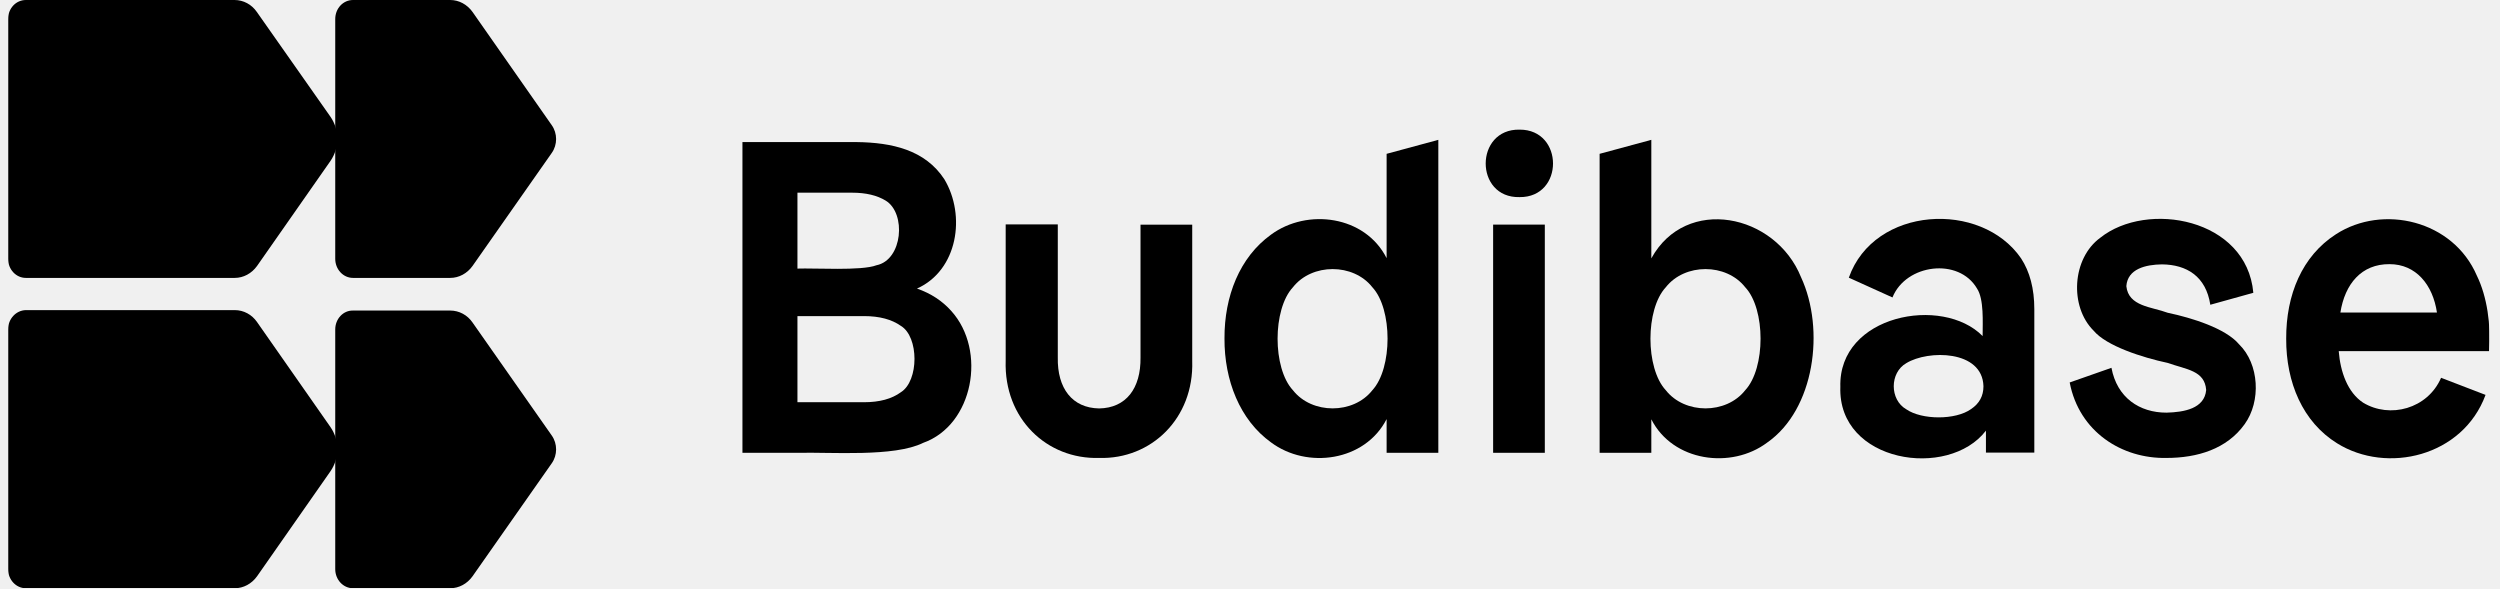
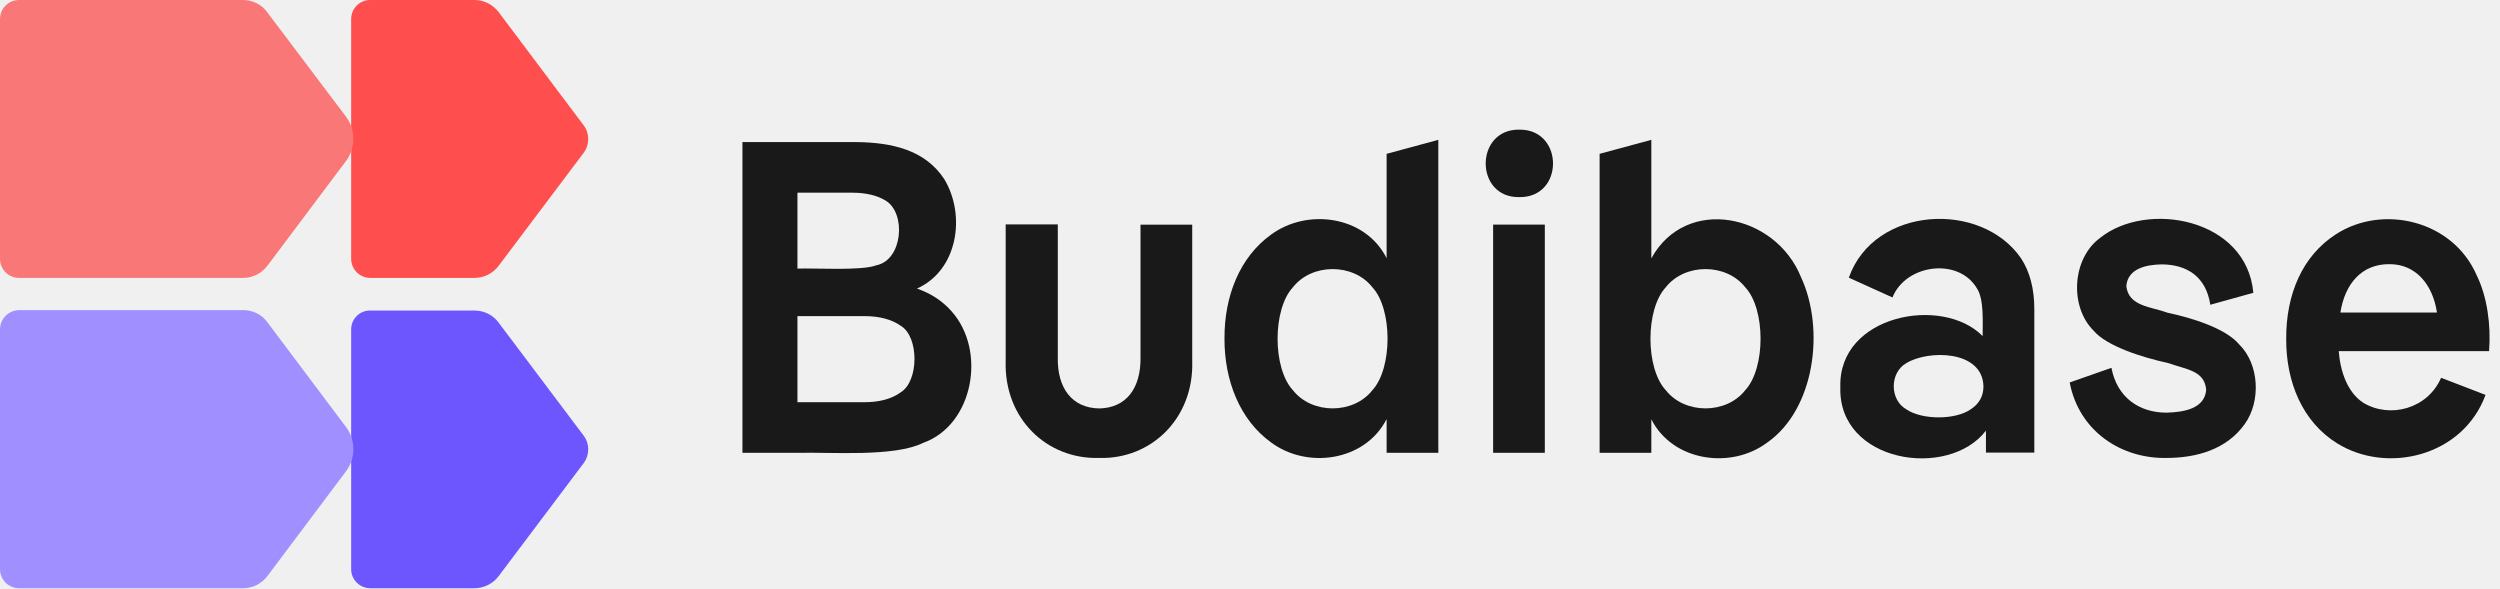
<svg xmlns="http://www.w3.org/2000/svg" width="136" height="32" viewBox="0 0 136 32" fill="none">
-   <g clip-path="url(#clip0_4899_4262)">
-     <mask id="mask0_4899_4262" style="mask-type:luminance" maskUnits="userSpaceOnUse" x="0" y="0" width="136" height="32">
-       <path d="M135.439 0H0.439V32H135.439V0Z" fill="white" />
-     </mask>
-     <g mask="url(#mask0_4899_4262)">
-       <path d="M51.751 16.918C51.267 16.375 50.649 15.964 49.884 15.698C52.1 14.708 52.561 11.726 51.369 9.745C50.322 8.151 48.522 7.753 46.599 7.729C44.877 7.729 42.087 7.729 40.389 7.729V24.634C41.064 24.634 42.729 24.634 43.381 24.634C45.204 24.586 48.646 24.876 50.221 24.091C52.944 23.125 53.697 19.079 51.751 16.918ZM46.351 10.482C47.105 10.482 47.712 10.627 48.185 10.916C49.31 11.605 49.107 14.141 47.679 14.43C46.869 14.744 44.281 14.575 43.381 14.611V10.482H46.351ZM49.006 21.338C48.511 21.7 47.847 21.881 47.004 21.881H43.381V17.196H47.004C47.847 17.196 48.511 17.377 49.006 17.727C49.996 18.319 49.996 20.722 49.006 21.338Z" fill="black" />
-       <path d="M59.794 24.912C56.948 24.996 54.608 22.774 54.709 19.623V12.209H57.544V19.442C57.511 21.132 58.332 22.195 59.794 22.219C61.257 22.195 62.067 21.132 62.044 19.442V12.221H64.857V19.635C64.958 22.762 62.618 24.996 59.794 24.912Z" fill="black" />
-       <path d="M75.432 8.368V14.044C74.262 11.725 71.112 11.315 69.144 12.764C67.434 13.995 66.601 16.121 66.612 18.415C66.601 20.685 67.445 22.847 69.144 24.066C71.101 25.527 74.251 25.105 75.432 22.798V24.634H78.245V7.607L75.432 8.368ZM74.656 21.229C73.621 22.545 71.371 22.545 70.336 21.229C69.222 20.033 69.222 16.821 70.336 15.626C71.371 14.309 73.621 14.309 74.656 15.626C75.759 16.809 75.759 20.033 74.656 21.229Z" fill="black" />
-       <path d="M82.666 10.723C80.202 10.784 80.213 7.004 82.666 7.052C85.085 7.04 85.096 10.747 82.666 10.723ZM84.038 12.22V24.634H81.226V12.22H84.038Z" fill="black" />
-       <path d="M97.977 15.082C96.582 11.617 91.711 10.626 89.832 14.056V7.607L87.019 8.368V24.634H89.832V22.81C91.002 25.117 94.186 25.54 96.132 24.078C98.719 22.279 99.293 17.92 97.977 15.082ZM94.939 21.229C93.904 22.545 91.654 22.545 90.62 21.229C89.506 20.033 89.506 16.821 90.62 15.626C91.654 14.309 93.904 14.309 94.939 15.626C96.053 16.809 96.053 20.033 94.939 21.229Z" fill="black" />
-       <path d="M109.947 14.056C107.776 10.892 101.949 11.206 100.576 15.106L102.95 16.181C103.681 14.358 106.561 13.995 107.551 15.698C107.934 16.278 107.855 17.534 107.855 18.282C105.672 16.06 100.002 17.123 100.115 21.047C99.969 25.177 105.999 26.095 108.035 23.426V24.622H110.667V16.821C110.667 15.698 110.42 14.78 109.947 14.056ZM107.225 22.255C106.381 22.859 104.547 22.847 103.704 22.267C102.792 21.748 102.792 20.275 103.704 19.755C104.885 19.031 107.844 19.031 107.9 21.011C107.9 21.543 107.675 21.953 107.225 22.255Z" fill="black" />
-       <path d="M117.856 24.912C115.437 24.96 113.108 23.499 112.591 20.806L114.863 20.009C115.167 21.639 116.393 22.448 117.856 22.448C118.812 22.424 119.926 22.231 120.016 21.216C119.937 20.154 118.947 20.106 117.923 19.743C116.562 19.453 114.593 18.826 113.896 17.992C112.568 16.676 112.715 14.056 114.256 12.933C116.798 10.904 122.221 11.87 122.581 15.928L120.241 16.579C120.005 15.034 118.958 14.394 117.608 14.382C116.731 14.394 115.741 14.623 115.673 15.565C115.786 16.676 117.057 16.688 117.923 17.014C119.24 17.292 121.073 17.86 121.805 18.729C122.907 19.804 123.008 21.832 122.108 23.076C121.141 24.429 119.532 24.912 117.856 24.912Z" fill="black" />
-       <path d="M134.742 14.998C133.448 11.979 129.623 11.097 127.08 12.74C125.235 13.923 124.358 16.036 124.369 18.427C124.358 20.806 125.269 22.956 127.137 24.115C129.848 25.805 133.977 24.839 135.214 21.482L132.795 20.552C132.064 22.243 130.006 22.786 128.554 21.905C127.711 21.349 127.317 20.238 127.227 19.103H135.405C135.518 17.666 135.293 16.121 134.742 14.998ZM129.994 14.37C131.423 14.37 132.345 15.481 132.57 17.002H127.317C127.564 15.444 128.464 14.358 129.994 14.37Z" fill="black" />
-       <path d="M18.237 1.038V14.08C18.237 14.648 18.665 15.118 19.205 15.118H24.492C24.965 15.118 25.415 14.877 25.707 14.466L30.016 8.32C30.331 7.873 30.331 7.257 30.016 6.811L25.707 0.652C25.415 0.242 24.965 0 24.492 0H19.205C18.665 0 18.237 0.459 18.237 1.038Z" fill="black" />
-       <path d="M18.237 17.92V30.962C18.237 31.529 18.665 32 19.205 32H24.492C24.965 32 25.415 31.759 25.707 31.348L30.016 25.202C30.331 24.755 30.331 24.139 30.016 23.692L25.707 17.546C25.426 17.135 24.976 16.894 24.492 16.894H19.205C18.665 16.882 18.237 17.353 18.237 17.92Z" fill="black" />
-       <path d="M0.439 1.038V14.08C0.439 14.648 0.867 15.118 1.407 15.118H12.77C13.242 15.118 13.692 14.877 13.985 14.466L17.978 8.755C18.473 8.042 18.473 7.064 17.978 6.352L13.973 0.652C13.692 0.242 13.242 0 12.758 0H1.407C0.867 0 0.439 0.459 0.439 1.038Z" fill="black" />
-       <path d="M0.439 17.92V30.962C0.439 31.529 0.867 32 1.407 32H12.77C13.242 32 13.692 31.759 13.985 31.348L17.978 25.636C18.473 24.924 18.473 23.946 17.978 23.233L13.985 17.522C13.703 17.111 13.253 16.87 12.77 16.87H1.407C0.867 16.882 0.439 17.353 0.439 17.92Z" fill="black" />
-     </g>
+   <g transform="scale(0.1207547)">
+     <path d="M158.2 8.6V116.6C158.2 121.3 162 125.2 166.8 125.2H213.8C218 125.2 222 123.2 224.6 119.8L262.9 68.9C265.7 65.2 265.7 60.1 262.9 56.4L224.6 5.4C222 2 218 0 213.8 0H166.8C162 0 158.2 3.8 158.2 8.6Z" fill="#FF4E4E" />
+     <path d="M158.2 148.4V256.4C158.2 261.1 162 265 166.8 265H213.8C218 265 222 263 224.6 259.6L262.9 208.7C265.7 205 265.7 199.9 262.9 196.2L224.6 145.3C222.1 141.9 218.1 139.9 213.8 139.9H166.8C162 139.8 158.2 143.7 158.2 148.4Z" fill="#6E56FF" />
+     <path d="M0 8.6V116.6C0 121.3 3.8 125.2 8.6 125.2H109.6C113.8 125.2 117.8 123.2 120.4 119.8L155.9 72.5C160.3 66.6 160.3 58.5 155.9 52.6L120.3 5.4C117.8 2 113.8 0 109.5 0H8.6C3.8 0 0 3.8 0 8.6Z" fill="#F97777" />
+     <path d="M0 148.4V256.4C0 261.1 3.8 265 8.6 265H109.6C113.8 265 117.8 263 120.4 259.6L155.9 212.3C160.3 206.4 160.3 198.3 155.9 192.4L120.4 145.1C117.9 141.7 113.9 139.7 109.6 139.7H8.6C3.8 139.8 0 143.7 0 148.4Z" fill="#9F8FFF" />
  </g>
-   <defs>
-     <clipPath id="clip0_4899_4262">
-       <rect width="135" height="32" fill="white" transform="translate(0.439453)" />
-     </clipPath>
-   </defs>
+   <path d="M51.751 16.918C51.267 16.375 50.649 15.964 49.884 15.698C52.1 14.708 52.561 11.726 51.369 9.745C50.322 8.151 48.522 7.753 46.599 7.729C44.877 7.729 42.087 7.729 40.389 7.729V24.634C41.064 24.634 42.729 24.634 43.381 24.634C45.204 24.586 48.646 24.876 50.221 24.091C52.944 23.125 53.697 19.079 51.751 16.918ZM46.351 10.482C47.105 10.482 47.712 10.627 48.185 10.916C49.31 11.605 49.107 14.141 47.679 14.43C46.869 14.744 44.281 14.575 43.381 14.611V10.482H46.351ZM49.006 21.338C48.511 21.7 47.847 21.881 47.004 21.881H43.381V17.196H47.004C47.847 17.196 48.511 17.377 49.006 17.727C49.996 18.319 49.996 20.722 49.006 21.338Z" fill="#191919" />
+   <path d="M59.794 24.912C56.948 24.996 54.608 22.774 54.709 19.623V12.209H57.544V19.442C57.511 21.132 58.332 22.195 59.794 22.219C61.257 22.195 62.067 21.132 62.044 19.442V12.221H64.857V19.635C64.958 22.762 62.618 24.996 59.794 24.912Z" fill="#191919" />
+   <path d="M75.432 8.368V14.044C74.262 11.725 71.112 11.315 69.144 12.764C67.434 13.995 66.601 16.121 66.612 18.415C66.601 20.685 67.445 22.847 69.144 24.066C71.101 25.527 74.251 25.105 75.432 22.798V24.634H78.245V7.607L75.432 8.368ZM74.656 21.229C73.621 22.545 71.371 22.545 70.336 21.229C69.222 20.033 69.222 16.821 70.336 15.626C71.371 14.309 73.621 14.309 74.656 15.626C75.759 16.809 75.759 20.033 74.656 21.229Z" fill="#191919" />
+   <path d="M82.666 10.723C80.202 10.784 80.213 7.004 82.666 7.052C85.085 7.04 85.096 10.747 82.666 10.723ZM84.038 12.22V24.634H81.226V12.22H84.038Z" fill="#191919" />
+   <path d="M97.977 15.082C96.582 11.617 91.711 10.626 89.832 14.056V7.607L87.019 8.368V24.634H89.832V22.81C91.002 25.117 94.186 25.54 96.132 24.078C98.719 22.279 99.293 17.92 97.977 15.082ZM94.939 21.229C93.904 22.545 91.654 22.545 90.62 21.229C89.506 20.033 89.506 16.821 90.62 15.626C91.654 14.309 93.904 14.309 94.939 15.626C96.053 16.809 96.053 20.033 94.939 21.229Z" fill="#191919" />
+   <path d="M109.947 14.056C107.776 10.892 101.949 11.206 100.576 15.106L102.95 16.181C103.681 14.358 106.561 13.995 107.551 15.698C107.934 16.278 107.855 17.534 107.855 18.282C105.672 16.06 100.002 17.123 100.115 21.047C99.969 25.177 105.999 26.095 108.035 23.426V24.622H110.667V16.821C110.667 15.698 110.42 14.78 109.947 14.056ZM107.225 22.255C106.381 22.859 104.547 22.847 103.704 22.267C102.792 21.748 102.792 20.275 103.704 19.755C104.885 19.031 107.844 19.031 107.9 21.011C107.9 21.543 107.675 21.953 107.225 22.255Z" fill="#191919" />
+   <path d="M117.856 24.912C115.437 24.96 113.108 23.499 112.591 20.806L114.863 20.009C115.167 21.639 116.393 22.448 117.856 22.448C118.812 22.424 119.926 22.231 120.016 21.216C119.937 20.154 118.947 20.106 117.923 19.743C116.562 19.453 114.593 18.826 113.896 17.992C112.568 16.676 112.715 14.056 114.256 12.933C116.798 10.904 122.221 11.87 122.581 15.928L120.241 16.579C120.005 15.034 118.958 14.394 117.608 14.382C116.731 14.394 115.741 14.623 115.673 15.565C115.786 16.676 117.057 16.688 117.923 17.014C119.24 17.292 121.073 17.86 121.805 18.729C122.907 19.804 123.008 21.832 122.108 23.076C121.141 24.429 119.532 24.912 117.856 24.912Z" fill="#191919" />
+   <path d="M134.742 14.998C133.448 11.979 129.623 11.097 127.08 12.74C125.235 13.923 124.358 16.036 124.369 18.427C124.358 20.806 125.269 22.956 127.137 24.115C129.848 25.805 133.977 24.839 135.214 21.482L132.795 20.552C132.064 22.243 130.006 22.786 128.554 21.905C127.711 21.349 127.317 20.238 127.227 19.103H135.405C135.518 17.666 135.293 16.121 134.742 14.998ZM129.994 14.37C131.423 14.37 132.345 15.481 132.57 17.002H127.317C127.564 15.444 128.464 14.358 129.994 14.37Z" fill="#191919" />
</svg>
